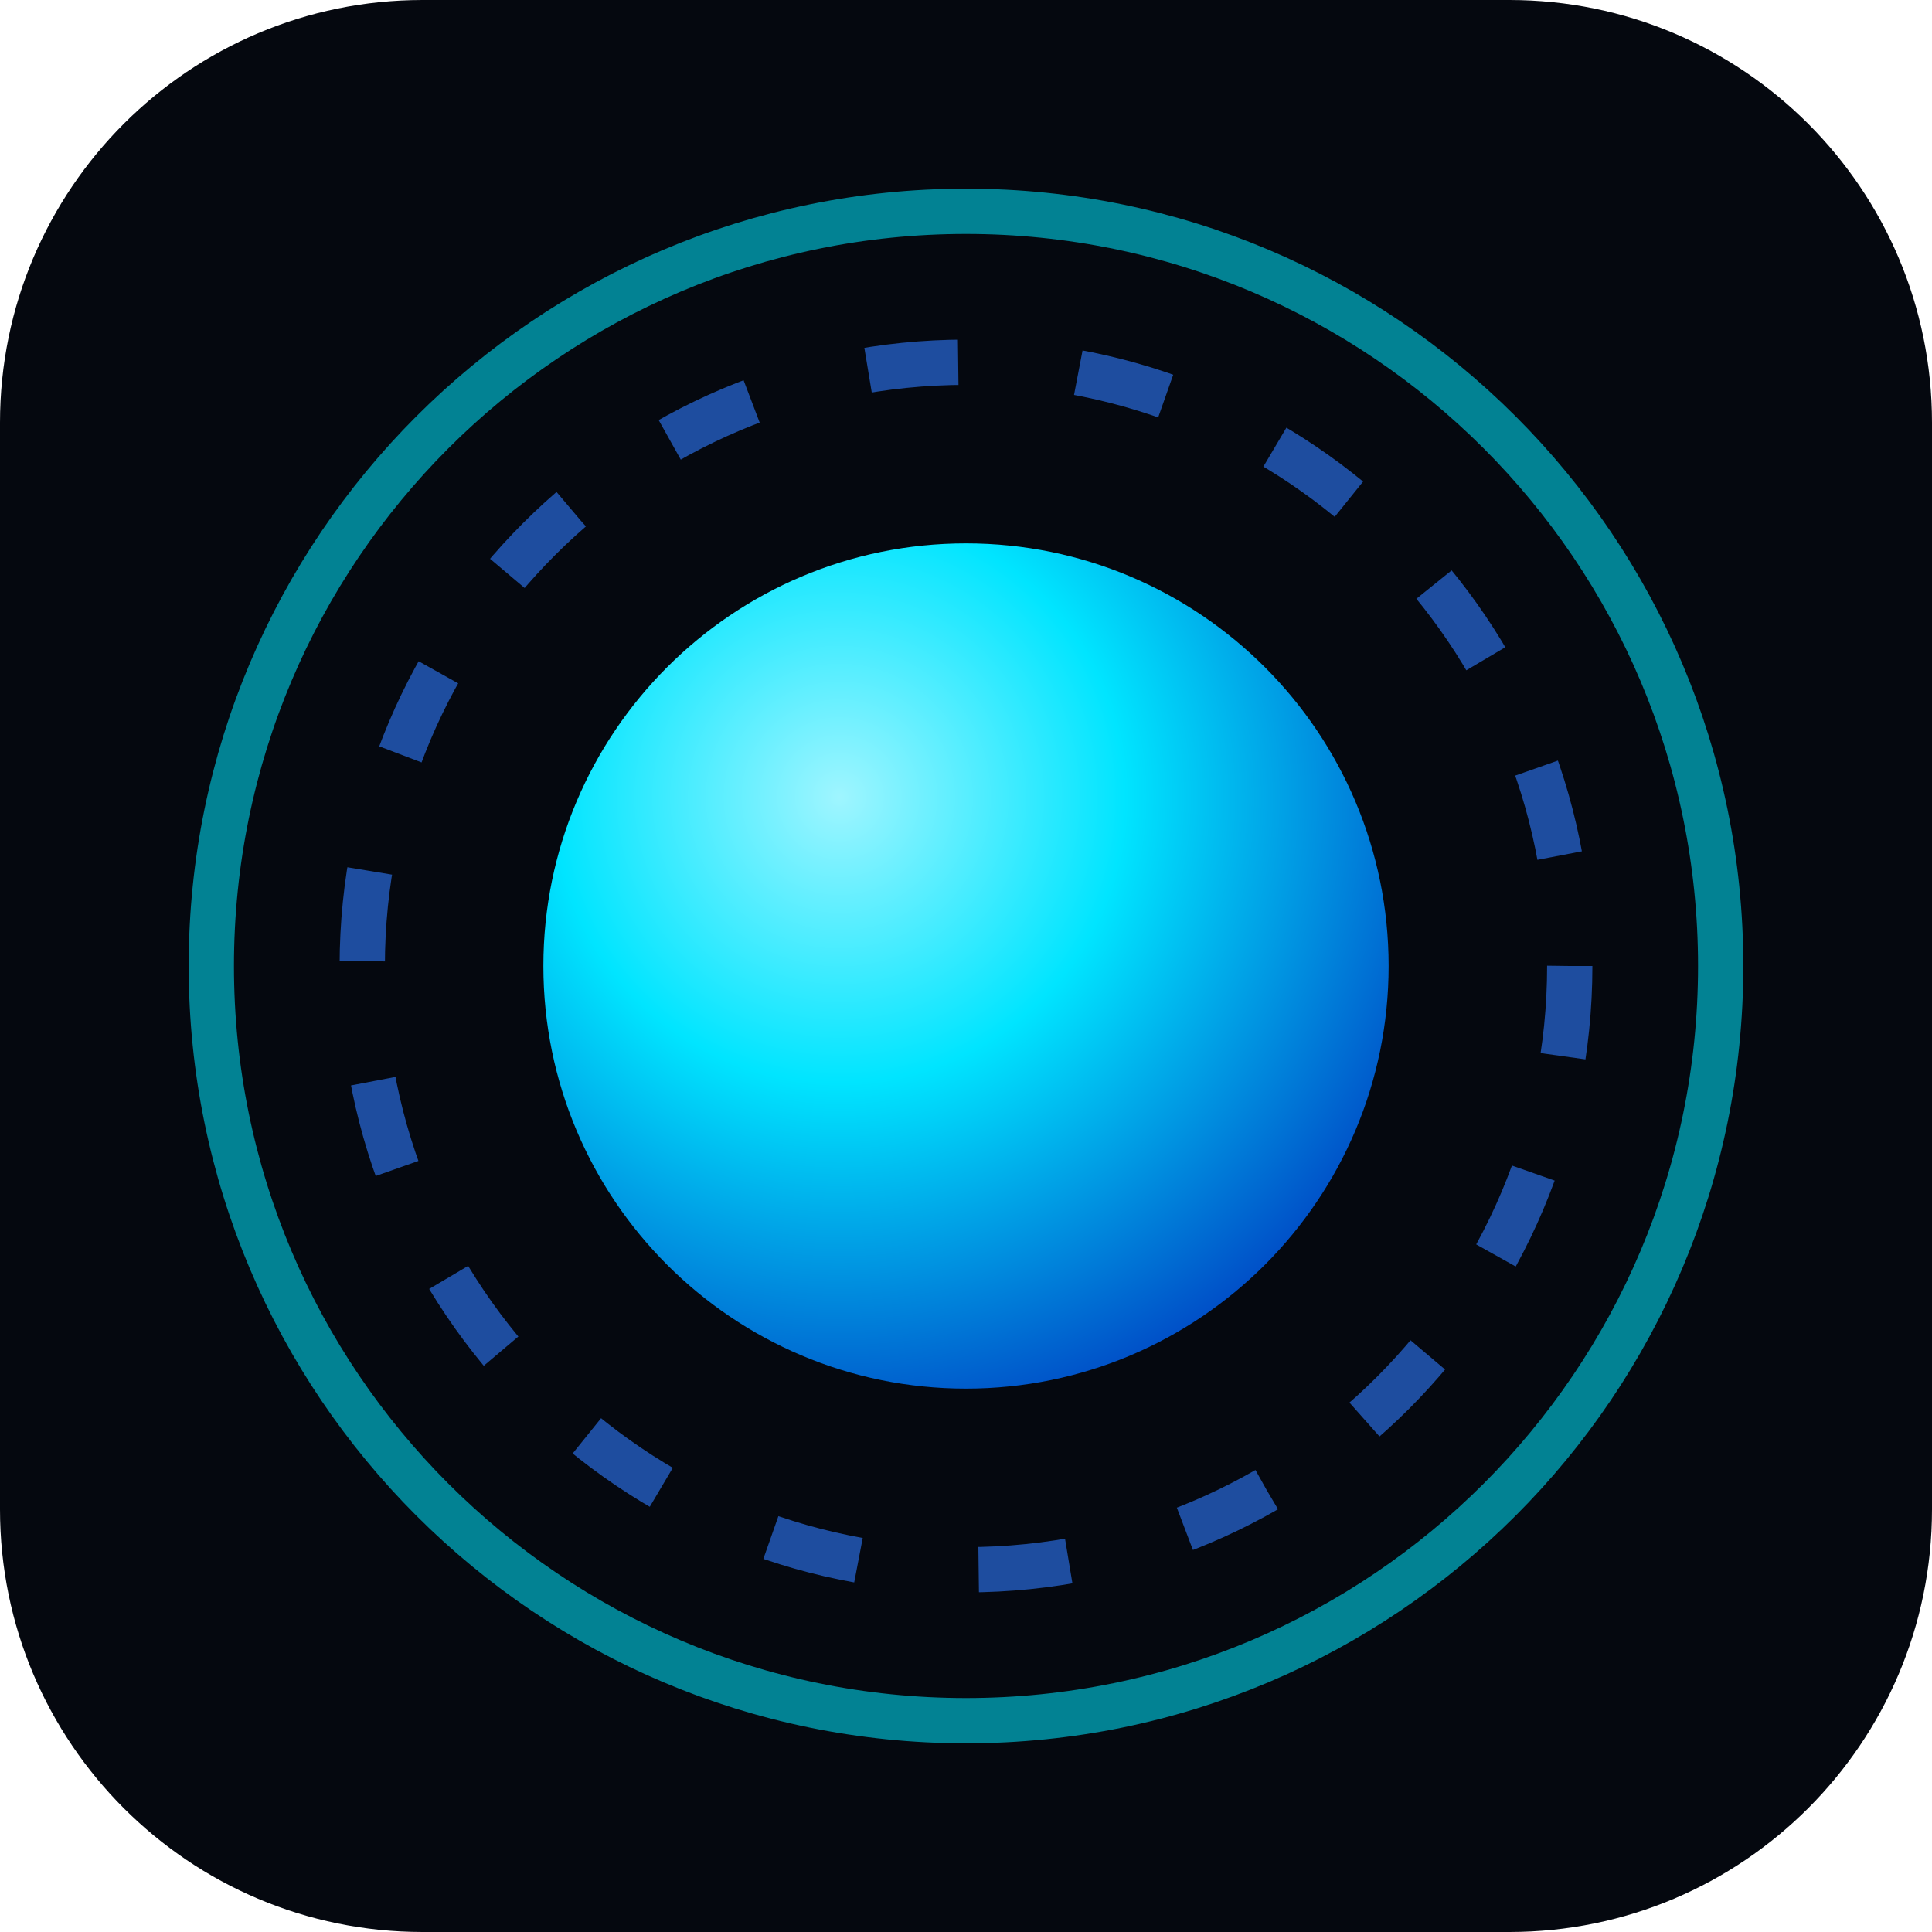
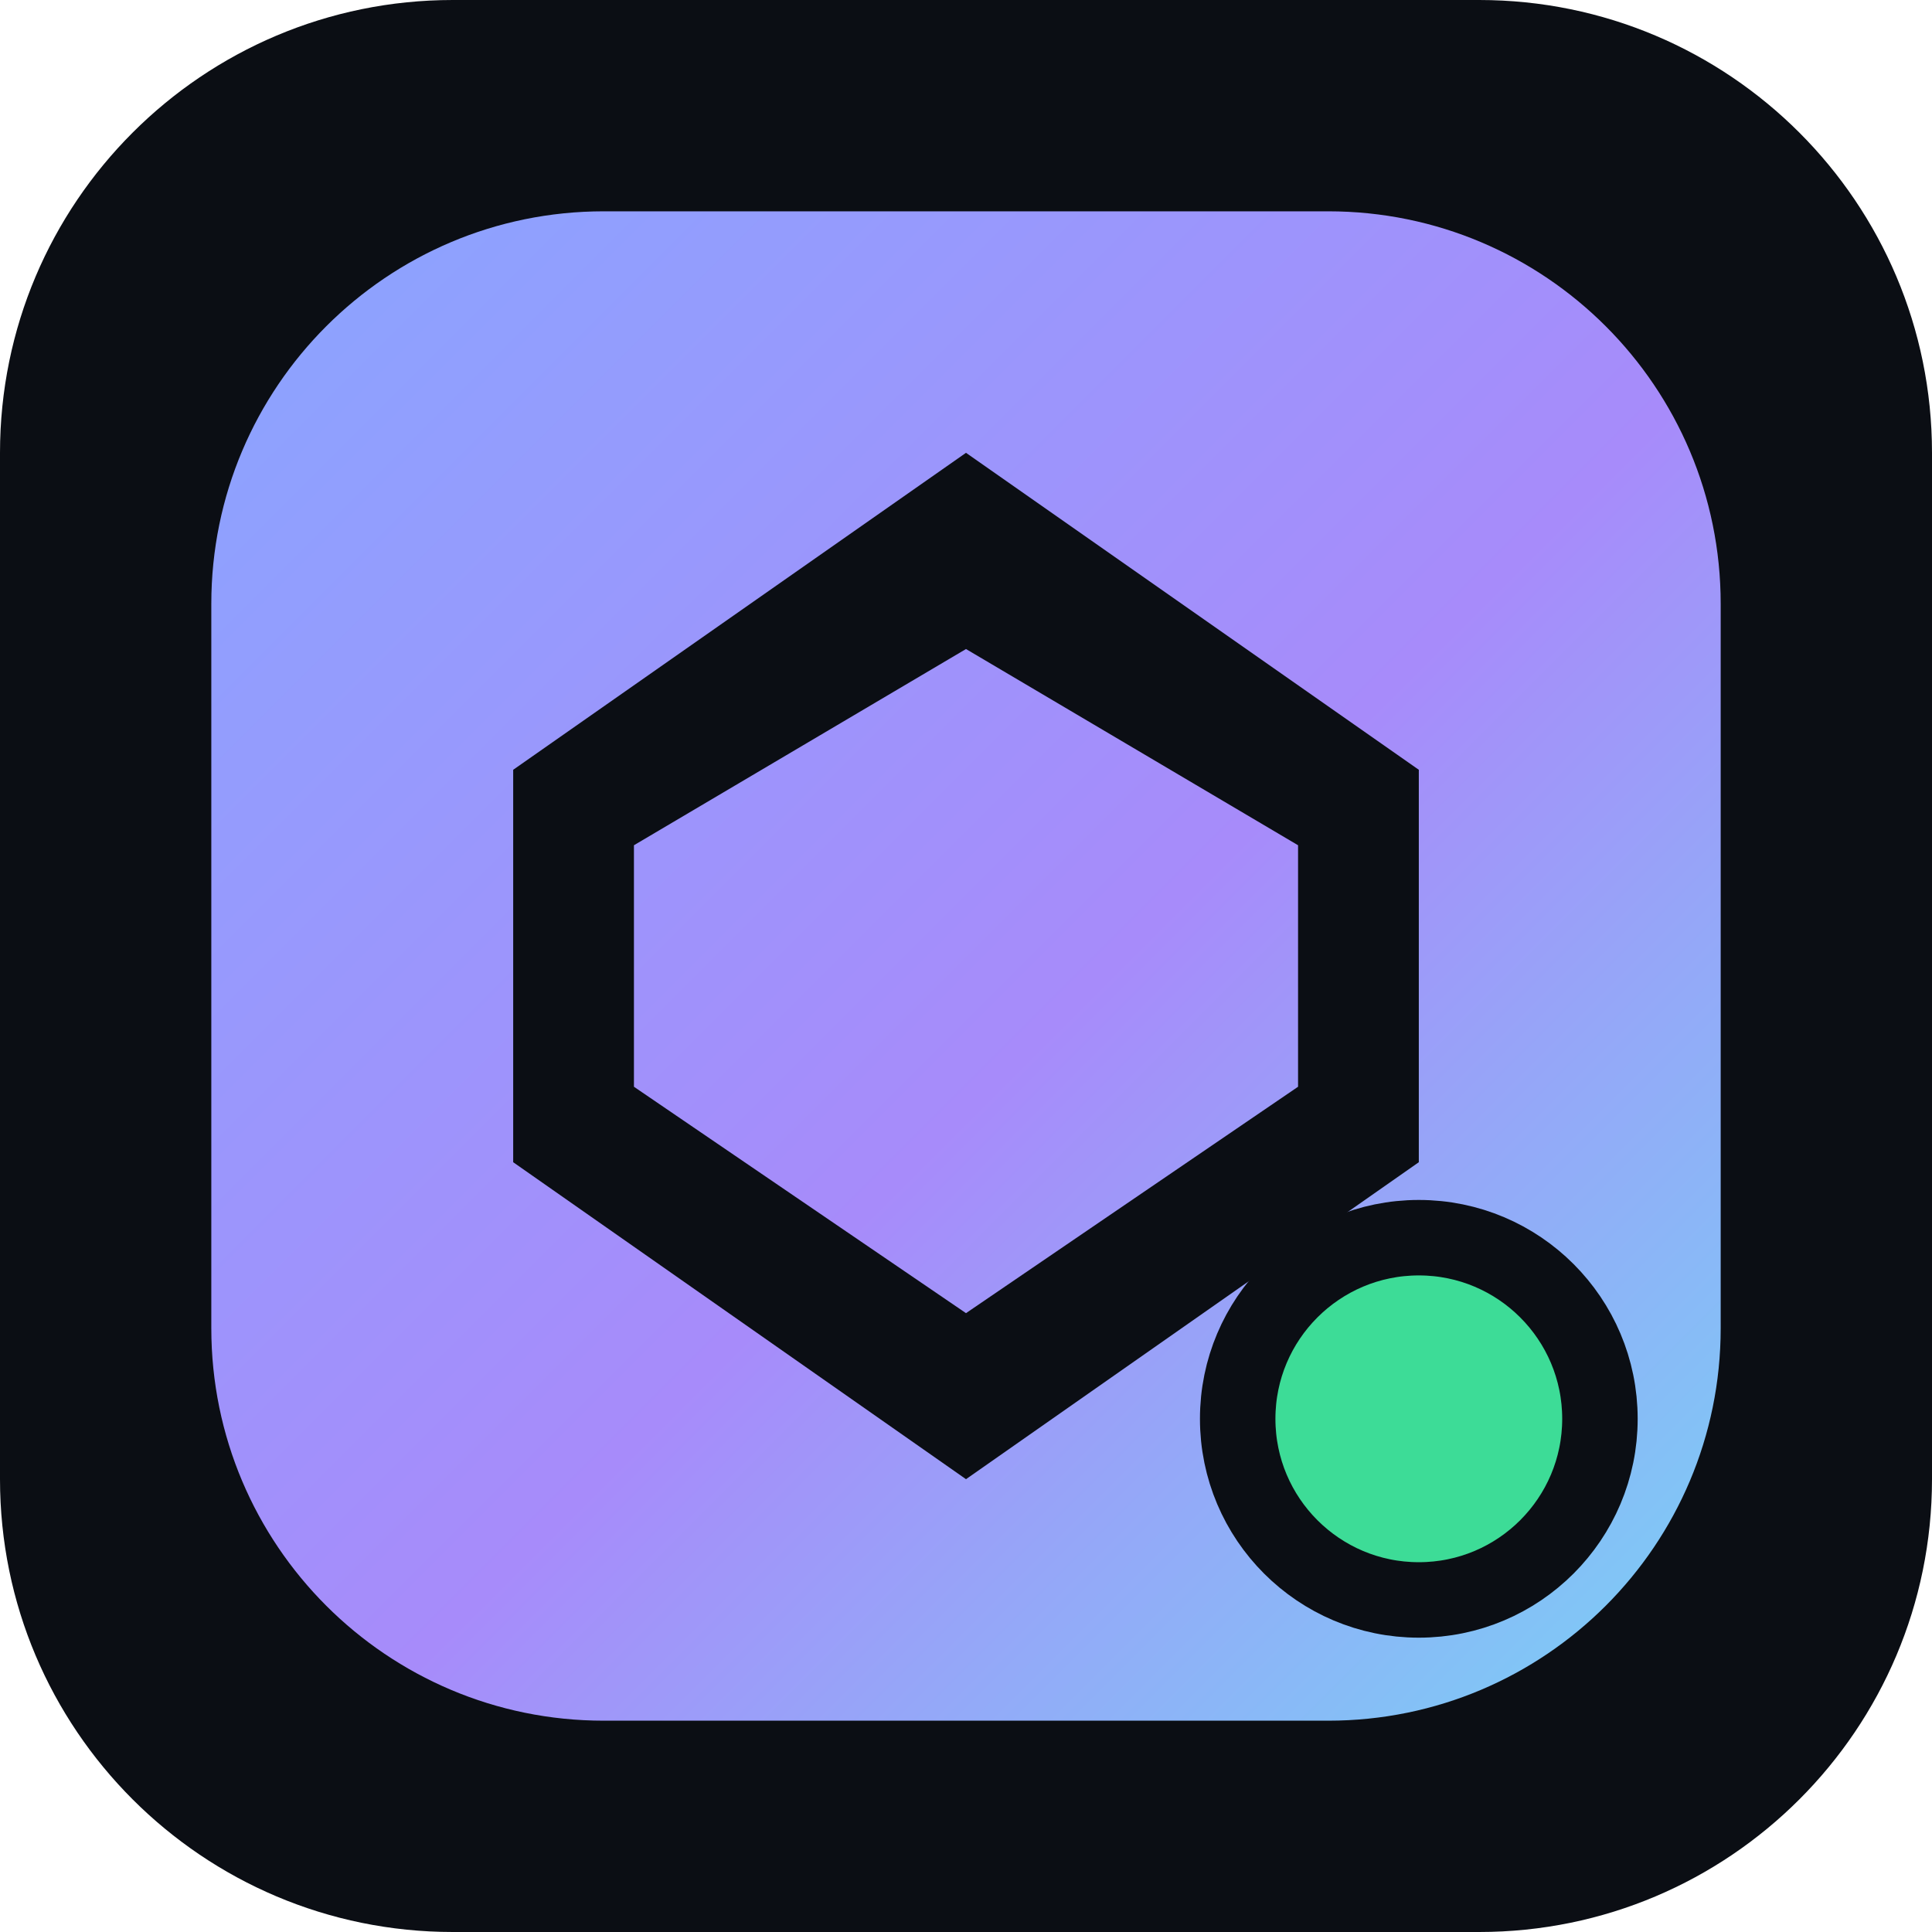
<svg xmlns="http://www.w3.org/2000/svg" viewBox="0 0 64 64">
  <defs>
-     <radialGradient id="core" cx="35%" cy="30%" r="75%">
-       <stop offset="0%" stop-color="#9ff5ff" />
-       <stop offset="45%" stop-color="#00e5ff" />
-       <stop offset="100%" stop-color="#0050c8" />
-     </radialGradient>
+     <linearGradient id="g" x1="0" y1="0" x2="1" y2="1">
+       <stop offset="0%" stop-color="#8aa5ff" />
+       <stop offset="55%" stop-color="#a78bfa" />
+       <stop offset="100%" stop-color="#7ad0f5" />
+     </linearGradient>
  </defs>
-   <rect width="64" height="64" fill="#05080f" rx="14" />
-   <circle cx="32" cy="32" r="25" fill="none" stroke="#00e5ff" stroke-width="1.5" opacity=".55" />
-   <circle cx="32" cy="32" r="14" fill="url(#core)" />
-   <circle cx="32" cy="32" r="20" fill="none" stroke="#2f7bff" stroke-opacity=".6" stroke-width="1.5" stroke-dasharray="3 4" />
+   <rect width="64" height="64" rx="15" fill="#0b0e14" />
+   <rect x="7" y="7" width="50" height="50" rx="13" fill="url(#g)" />
+   <path d="M32 15 47 25.5v13L32 49l-15-10.5v-13L32 15Zm0 6.5L21 28v8l11 7.5L43 36v-8L32 21.5Z" fill="#0b0e14" />
+   <circle cx="47" cy="47" r="6" fill="#3ddc97" stroke="#0b0e14" stroke-width="2.5" />
</svg>
